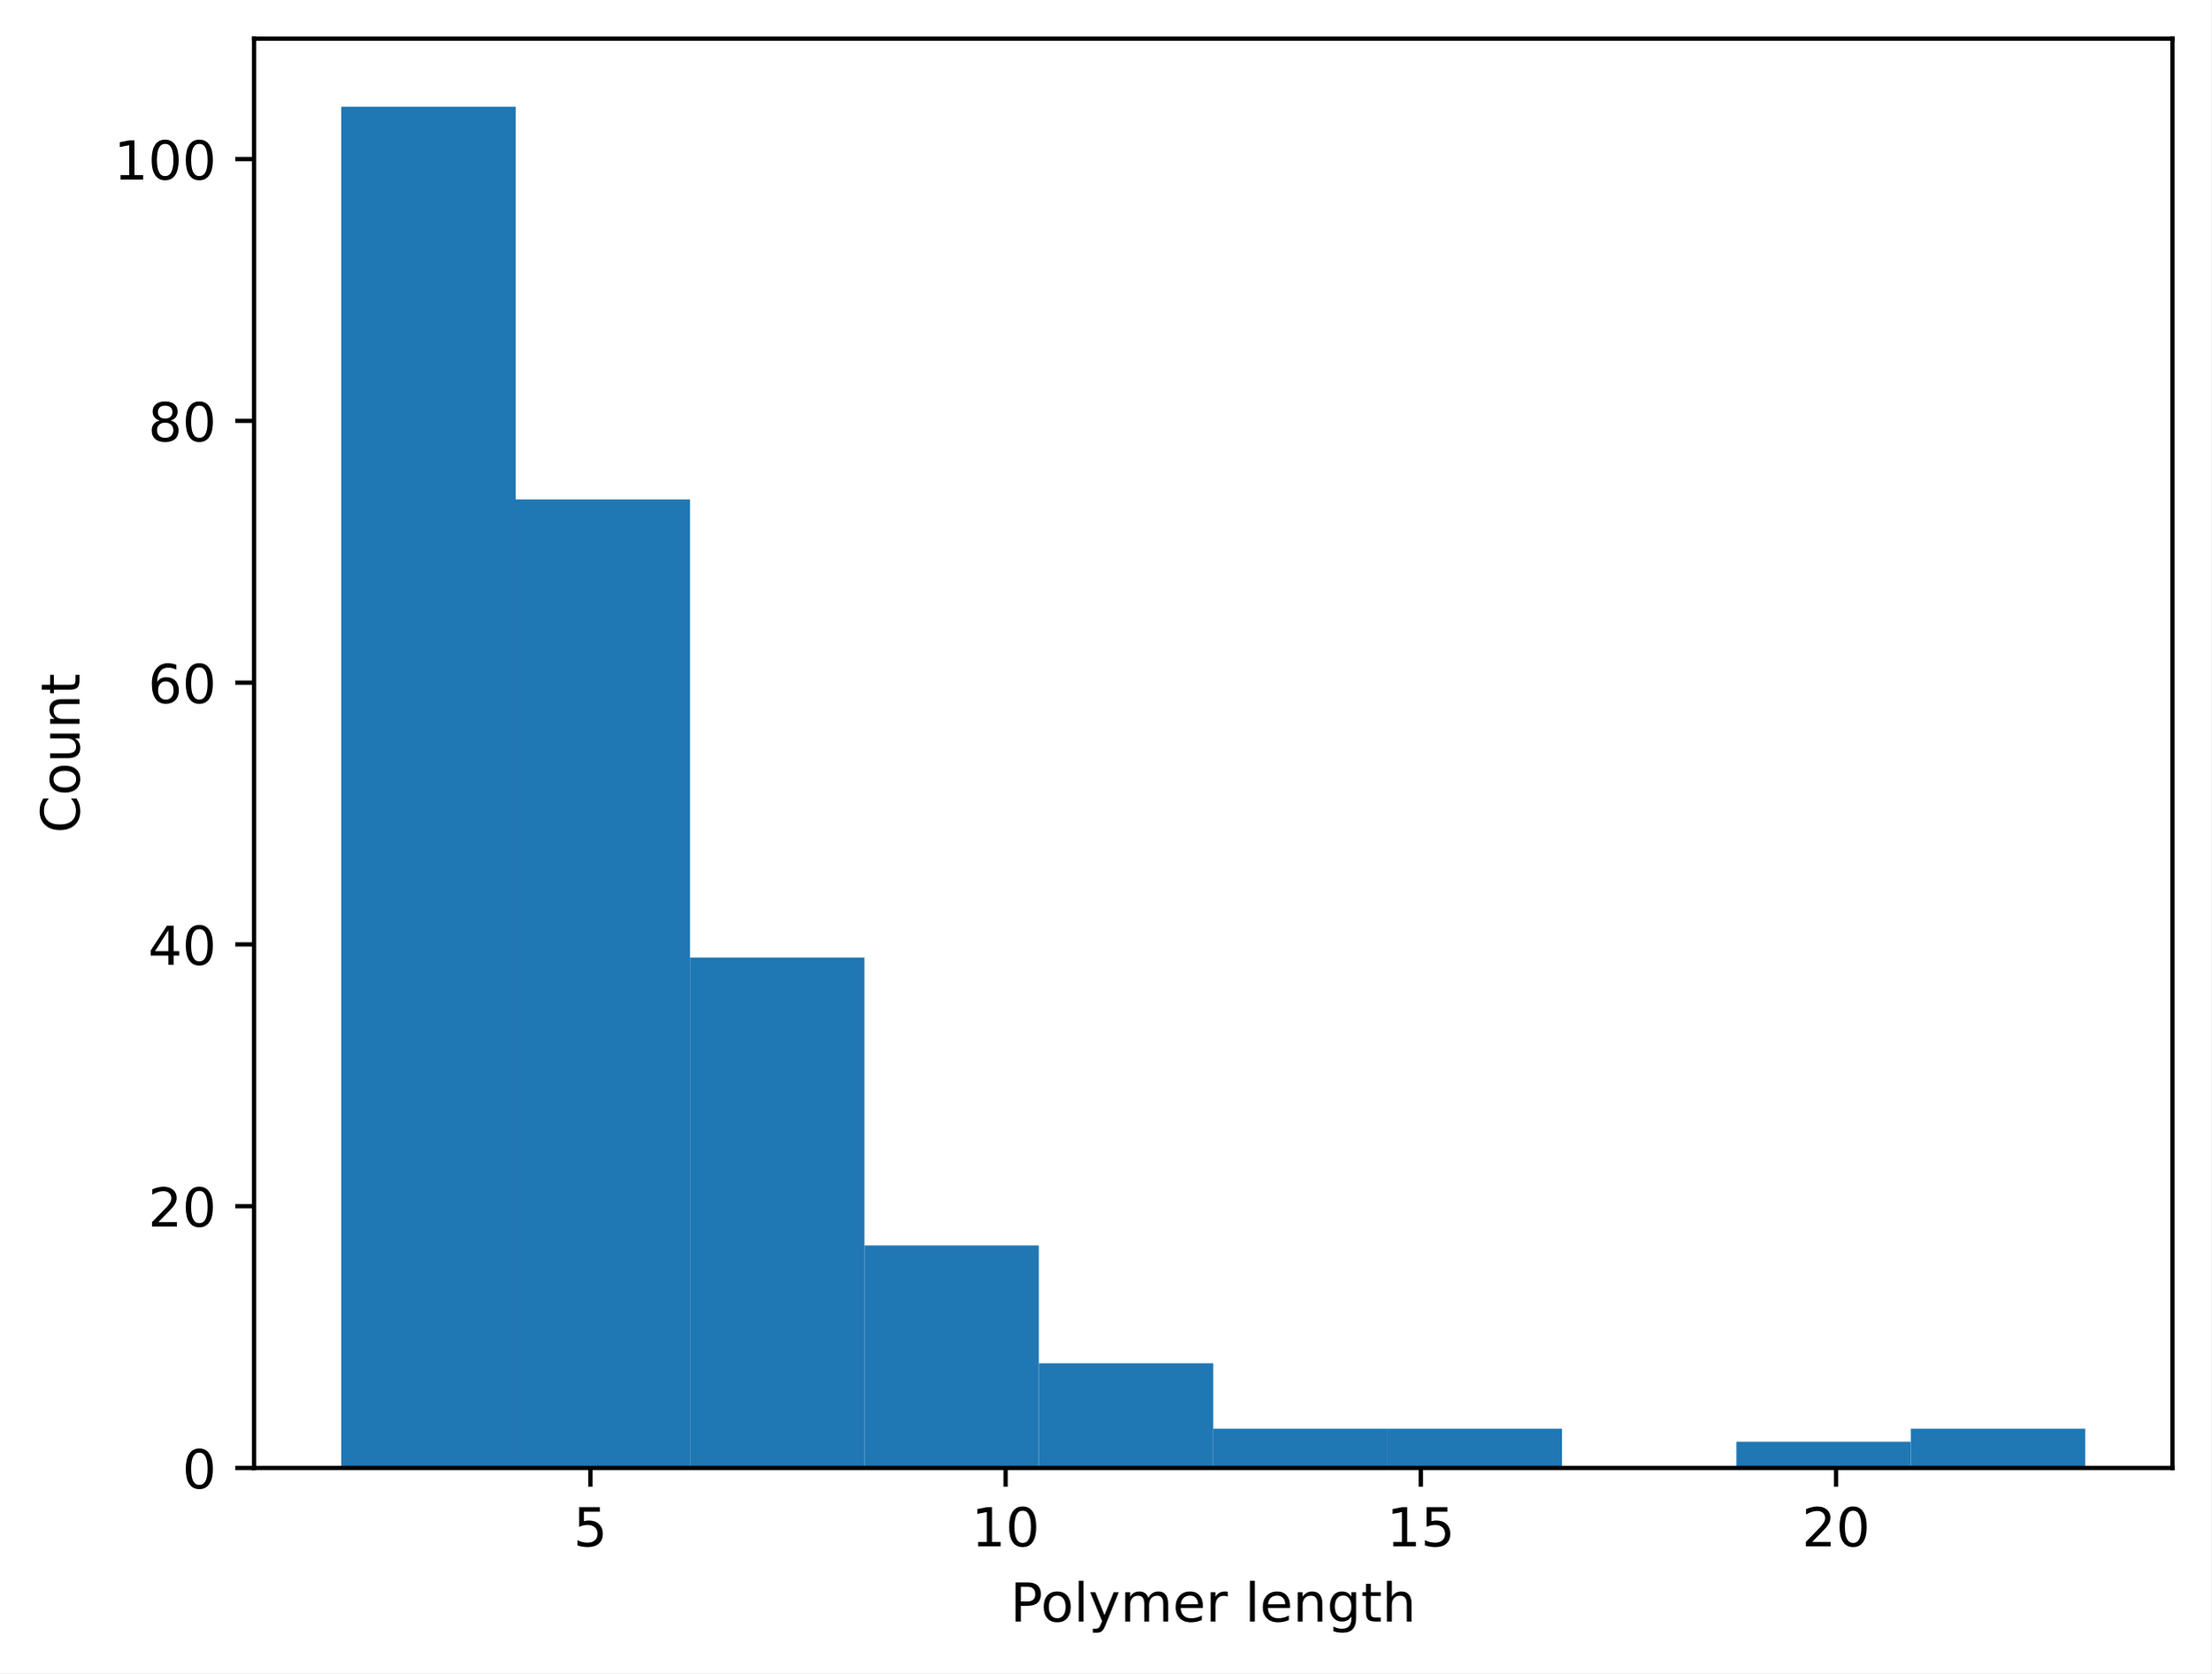
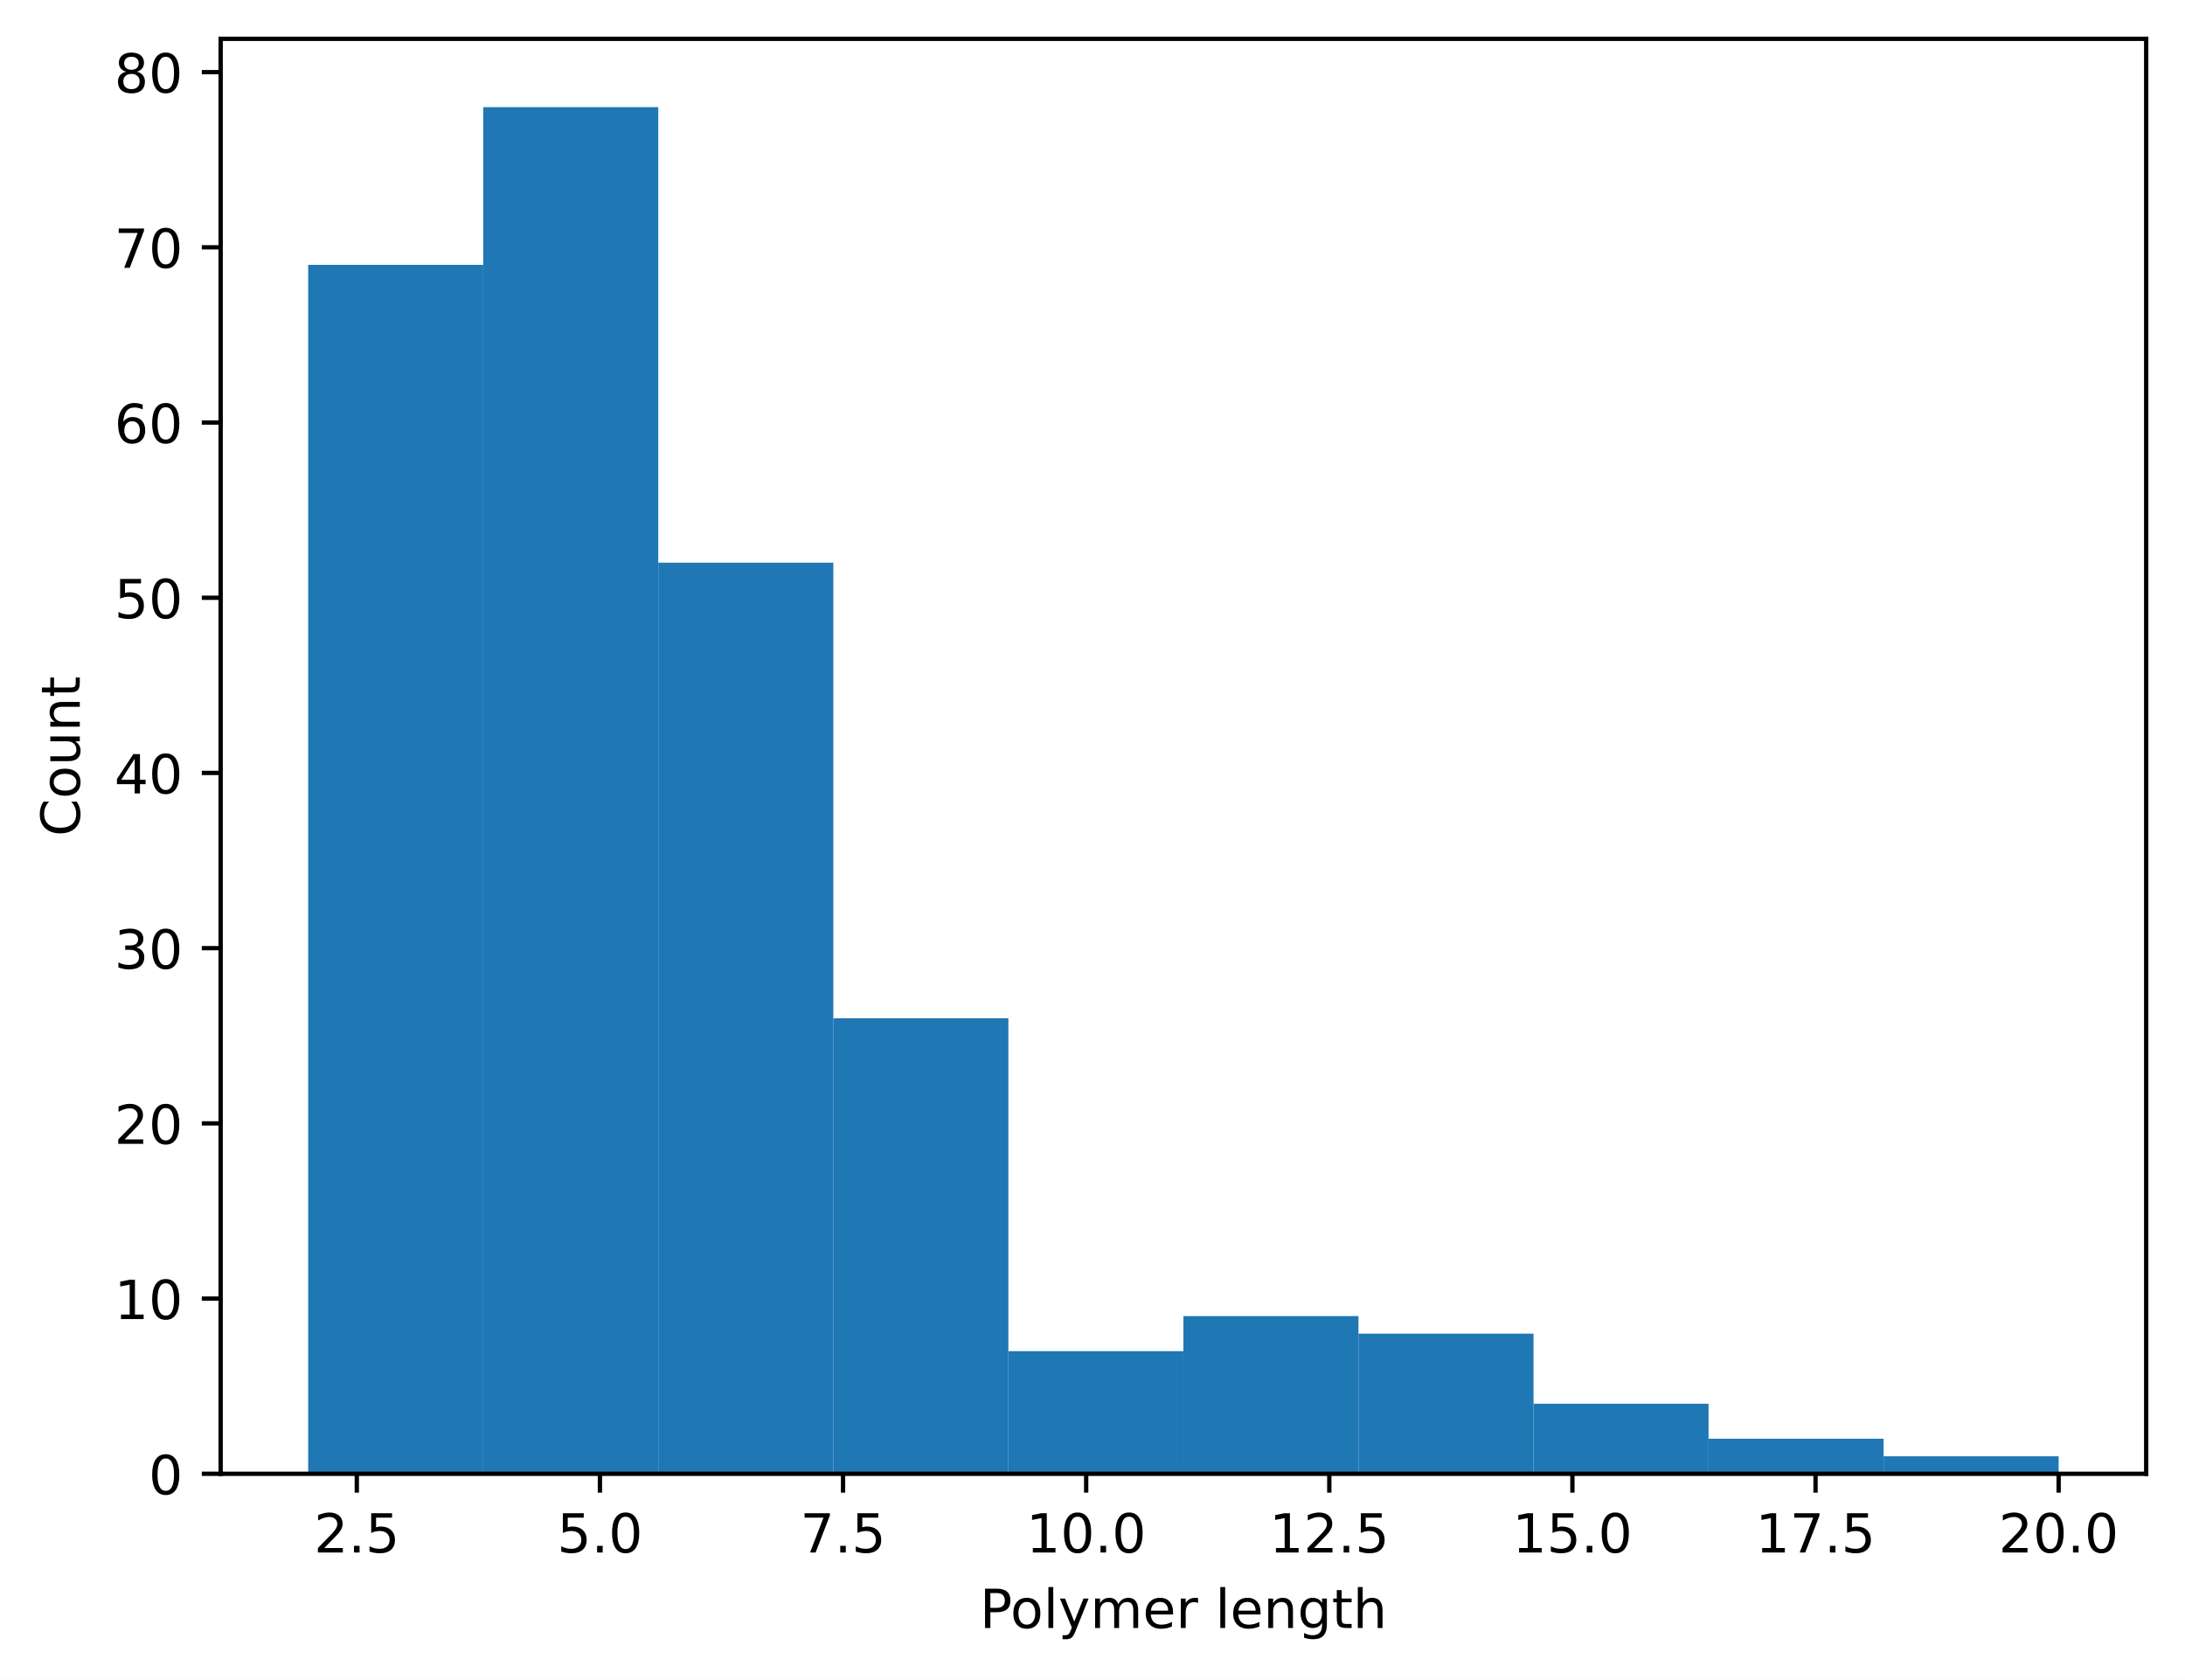
- <svg xmlns="http://www.w3.org/2000/svg" xmlns:xlink="http://www.w3.org/1999/xlink" width="411.608pt" height="311.513pt" viewBox="0 0 411.608 311.513" version="1.1">
+ <svg xmlns="http://www.w3.org/2000/svg" xmlns:xlink="http://www.w3.org/1999/xlink" width="405.245pt" height="311.513pt" viewBox="0 0 405.245 311.513" version="1.1">
  <defs>
    <style type="text/css">*{stroke-linejoin: round; stroke-linecap: butt}</style>
  </defs>
  <g id="figure_1">
    <g id="patch_1">
-       <path d="M 0 311.513  L 411.608 311.513  L 411.608 0  L 0 0  z " style="fill: #ffffff" />
+       <path d="M 0 311.513  L 405.245 311.513  L 405.245 0  L 0 0  z " style="fill: #ffffff" />
    </g>
    <g id="axes_1">
      <g id="patch_2">
-         <path d="M 47.288 273.312  L 404.408 273.312  L 404.408 7.2  L 47.288 7.2  z " style="fill: #ffffff" />
+         <path d="M 40.925 273.312  L 398.045 273.312  L 398.045 7.2  L 40.925 7.2  z " style="fill: #ffffff" />
      </g>
      <g id="patch_3">
-         <path d="M 63.52 273.312  L 95.986 273.312  L 95.986 19.872  L 63.52 19.872  z " clip-path="url(#pd0de6163a7)" style="fill: #1f77b4" />
+         <path d="M 57.158 273.312  L 89.623 273.312  L 89.623 49.115  L 57.158 49.115  z " clip-path="url(#p322a08e1d0)" style="fill: #1f77b4" />
      </g>
      <g id="patch_4">
-         <path d="M 95.986 273.312  L 128.451 273.312  L 128.451 92.98  L 95.986 92.98  z " clip-path="url(#pd0de6163a7)" style="fill: #1f77b4" />
+         <path d="M 89.623 273.312  L 122.089 273.312  L 122.089 19.872  L 89.623 19.872  z " clip-path="url(#p322a08e1d0)" style="fill: #1f77b4" />
      </g>
      <g id="patch_5">
-         <path d="M 128.451 273.312  L 160.917 273.312  L 160.917 178.272  L 128.451 178.272  z " clip-path="url(#pd0de6163a7)" style="fill: #1f77b4" />
+         <path d="M 122.089 273.312  L 154.554 273.312  L 154.554 104.352  L 122.089 104.352  z " clip-path="url(#p322a08e1d0)" style="fill: #1f77b4" />
      </g>
      <g id="patch_6">
-         <path d="M 160.917 273.312  L 193.382 273.312  L 193.382 231.884  L 160.917 231.884  z " clip-path="url(#pd0de6163a7)" style="fill: #1f77b4" />
+         <path d="M 154.554 273.312  L 187.02 273.312  L 187.02 188.832  L 154.554 188.832  z " clip-path="url(#p322a08e1d0)" style="fill: #1f77b4" />
      </g>
      <g id="patch_7">
-         <path d="M 193.382 273.312  L 225.847 273.312  L 225.847 253.817  L 193.382 253.817  z " clip-path="url(#pd0de6163a7)" style="fill: #1f77b4" />
+         <path d="M 187.02 273.312  L 219.485 273.312  L 219.485 250.567  L 187.02 250.567  z " clip-path="url(#p322a08e1d0)" style="fill: #1f77b4" />
      </g>
      <g id="patch_8">
-         <path d="M 225.847 273.312  L 258.313 273.312  L 258.313 266.001  L 225.847 266.001  z " clip-path="url(#pd0de6163a7)" style="fill: #1f77b4" />
+         <path d="M 219.485 273.312  L 251.95 273.312  L 251.95 244.069  L 219.485 244.069  z " clip-path="url(#p322a08e1d0)" style="fill: #1f77b4" />
      </g>
      <g id="patch_9">
-         <path d="M 258.313 273.312  L 290.778 273.312  L 290.778 266.001  L 258.313 266.001  z " clip-path="url(#pd0de6163a7)" style="fill: #1f77b4" />
+         <path d="M 251.95 273.312  L 284.416 273.312  L 284.416 247.318  L 251.95 247.318  z " clip-path="url(#p322a08e1d0)" style="fill: #1f77b4" />
      </g>
      <g id="patch_10">
-         <path d="M 290.778 273.312  L 323.244 273.312  L 323.244 273.312  L 290.778 273.312  z " clip-path="url(#pd0de6163a7)" style="fill: #1f77b4" />
+         <path d="M 284.416 273.312  L 316.881 273.312  L 316.881 260.315  L 284.416 260.315  z " clip-path="url(#p322a08e1d0)" style="fill: #1f77b4" />
      </g>
      <g id="patch_11">
-         <path d="M 323.244 273.312  L 355.709 273.312  L 355.709 268.438  L 323.244 268.438  z " clip-path="url(#pd0de6163a7)" style="fill: #1f77b4" />
+         <path d="M 316.881 273.312  L 349.347 273.312  L 349.347 266.814  L 316.881 266.814  z " clip-path="url(#p322a08e1d0)" style="fill: #1f77b4" />
      </g>
      <g id="patch_12">
-         <path d="M 355.709 273.312  L 388.175 273.312  L 388.175 266.001  L 355.709 266.001  z " clip-path="url(#pd0de6163a7)" style="fill: #1f77b4" />
+         <path d="M 349.347 273.312  L 381.812 273.312  L 381.812 270.063  L 349.347 270.063  z " clip-path="url(#p322a08e1d0)" style="fill: #1f77b4" />
      </g>
      <g id="matplotlib.axis_1">
        <g id="xtick_1">
          <g id="line2d_1">
            <defs>
-               <path id="mf363bdfda1" d="M 0 0  L 0 3.5  " style="stroke: #000000; stroke-width: 0.8" />
+               <path id="mced9e0d454" d="M 0 0  L 0 3.5  " style="stroke: #000000; stroke-width: 0.8" />
            </defs>
            <g>
-               <use xlink:href="#mf363bdfda1" x="109.899" y="273.312" style="stroke: #000000; stroke-width: 0.8" />
+               <use xlink:href="#mced9e0d454" x="66.176" y="273.312" style="stroke: #000000; stroke-width: 0.8" />
            </g>
          </g>
          <g id="text_1">
-             <g transform="translate(106.7182 287.9097) scale(0.1 -0.1)">
-               <defs>
+             <g transform="translate(58.22435 287.9097) scale(0.1 -0.1)">
+               <defs>
+                 <path id="DejaVuSans-15" d="M 1228 531  L 3431 531  L 3431 0  L 469 0  L 469 531  Q 828 903 1448 1529  Q 2069 2156 2228 2338  Q 2531 2678 2651 2914  Q 2772 3150 2772 3378  Q 2772 3750 2511 3984  Q 2250 4219 1831 4219  Q 1534 4219 1204 4116  Q 875 4013 500 3803  L 500 4441  Q 881 4594 1212 4672  Q 1544 4750 1819 4750  Q 2544 4750 2975 4387  Q 3406 4025 3406 3419  Q 3406 3131 3298 2873  Q 3191 2616 2906 2266  Q 2828 2175 2409 1742  Q 1991 1309 1228 531  z " transform="scale(0.015625)" />
+                 <path id="DejaVuSans-11" d="M 684 794  L 1344 794  L 1344 0  L 684 0  L 684 794  z " transform="scale(0.015625)" />
                <path id="DejaVuSans-18" d="M 691 4666  L 3169 4666  L 3169 4134  L 1269 4134  L 1269 2991  Q 1406 3038 1543 3061  Q 1681 3084 1819 3084  Q 2600 3084 3056 2656  Q 3513 2228 3513 1497  Q 3513 744 3044 326  Q 2575 -91 1722 -91  Q 1428 -91 1123 -41  Q 819 9 494 109  L 494 744  Q 775 591 1075 516  Q 1375 441 1709 441  Q 2250 441 2565 725  Q 2881 1009 2881 1497  Q 2881 1984 2565 2268  Q 2250 2553 1709 2553  Q 1456 2553 1204 2497  Q 953 2441 691 2322  L 691 4666  z " transform="scale(0.015625)" />
              </defs>
-               <use xlink:href="#DejaVuSans-18" />
+               <use xlink:href="#DejaVuSans-15" />
+               <use xlink:href="#DejaVuSans-11" transform="translate(63.625 0)" />
+               <use xlink:href="#DejaVuSans-18" transform="translate(95.40625 0)" />
            </g>
          </g>
        </g>
        <g id="xtick_2">
          <g id="line2d_2">
            <g>
-               <use xlink:href="#mf363bdfda1" x="187.198" y="273.312" style="stroke: #000000; stroke-width: 0.8" />
+               <use xlink:href="#mced9e0d454" x="111.267" y="273.312" style="stroke: #000000; stroke-width: 0.8" />
            </g>
          </g>
          <g id="text_2">
-             <g transform="translate(180.8356 287.9097) scale(0.1 -0.1)">
-               <defs>
-                 <path id="DejaVuSans-14" d="M 794 531  L 1825 531  L 1825 4091  L 703 3866  L 703 4441  L 1819 4666  L 2450 4666  L 2450 531  L 3481 531  L 3481 0  L 794 0  L 794 531  z " transform="scale(0.015625)" />
+             <g transform="translate(103.3153 287.9097) scale(0.1 -0.1)">
+               <defs>
                <path id="DejaVuSans-13" d="M 2034 4250  Q 1547 4250 1301 3770  Q 1056 3291 1056 2328  Q 1056 1369 1301 889  Q 1547 409 2034 409  Q 2525 409 2770 889  Q 3016 1369 3016 2328  Q 3016 3291 2770 3770  Q 2525 4250 2034 4250  z M 2034 4750  Q 2819 4750 3233 4129  Q 3647 3509 3647 2328  Q 3647 1150 3233 529  Q 2819 -91 2034 -91  Q 1250 -91 836 529  Q 422 1150 422 2328  Q 422 3509 836 4129  Q 1250 4750 2034 4750  z " transform="scale(0.015625)" />
              </defs>
-               <use xlink:href="#DejaVuSans-14" />
-               <use xlink:href="#DejaVuSans-13" transform="translate(63.625 0)" />
+               <use xlink:href="#DejaVuSans-18" />
+               <use xlink:href="#DejaVuSans-11" transform="translate(63.625 0)" />
+               <use xlink:href="#DejaVuSans-13" transform="translate(95.40625 0)" />
            </g>
          </g>
        </g>
        <g id="xtick_3">
          <g id="line2d_3">
            <g>
-               <use xlink:href="#mf363bdfda1" x="264.497" y="273.312" style="stroke: #000000; stroke-width: 0.8" />
+               <use xlink:href="#mced9e0d454" x="156.358" y="273.312" style="stroke: #000000; stroke-width: 0.8" />
            </g>
          </g>
          <g id="text_3">
-             <g transform="translate(258.1344 287.9097) scale(0.1 -0.1)">
-               <use xlink:href="#DejaVuSans-14" />
-               <use xlink:href="#DejaVuSans-18" transform="translate(63.625 0)" />
+             <g transform="translate(148.4062 287.9097) scale(0.1 -0.1)">
+               <defs>
+                 <path id="DejaVuSans-1a" d="M 525 4666  L 3525 4666  L 3525 4397  L 1831 0  L 1172 0  L 2766 4134  L 525 4134  L 525 4666  z " transform="scale(0.015625)" />
+               </defs>
+               <use xlink:href="#DejaVuSans-1a" />
+               <use xlink:href="#DejaVuSans-11" transform="translate(63.625 0)" />
+               <use xlink:href="#DejaVuSans-18" transform="translate(95.40625 0)" />
            </g>
          </g>
        </g>
        <g id="xtick_4">
          <g id="line2d_4">
            <g>
-               <use xlink:href="#mf363bdfda1" x="341.796" y="273.312" style="stroke: #000000; stroke-width: 0.8" />
+               <use xlink:href="#mced9e0d454" x="201.449" y="273.312" style="stroke: #000000; stroke-width: 0.8" />
            </g>
          </g>
          <g id="text_4">
-             <g transform="translate(335.4331 287.9097) scale(0.1 -0.1)">
-               <defs>
-                 <path id="DejaVuSans-15" d="M 1228 531  L 3431 531  L 3431 0  L 469 0  L 469 531  Q 828 903 1448 1529  Q 2069 2156 2228 2338  Q 2531 2678 2651 2914  Q 2772 3150 2772 3378  Q 2772 3750 2511 3984  Q 2250 4219 1831 4219  Q 1534 4219 1204 4116  Q 875 4013 500 3803  L 500 4441  Q 881 4594 1212 4672  Q 1544 4750 1819 4750  Q 2544 4750 2975 4387  Q 3406 4025 3406 3419  Q 3406 3131 3298 2873  Q 3191 2616 2906 2266  Q 2828 2175 2409 1742  Q 1991 1309 1228 531  z " transform="scale(0.015625)" />
-               </defs>
+             <g transform="translate(190.3158 287.9097) scale(0.1 -0.1)">
+               <defs>
+                 <path id="DejaVuSans-14" d="M 794 531  L 1825 531  L 1825 4091  L 703 3866  L 703 4441  L 1819 4666  L 2450 4666  L 2450 531  L 3481 531  L 3481 0  L 794 0  L 794 531  z " transform="scale(0.015625)" />
+               </defs>
+               <use xlink:href="#DejaVuSans-14" />
+               <use xlink:href="#DejaVuSans-13" transform="translate(63.625 0)" />
+               <use xlink:href="#DejaVuSans-11" transform="translate(127.25 0)" />
+               <use xlink:href="#DejaVuSans-13" transform="translate(159.0312 0)" />
+             </g>
+           </g>
+         </g>
+         <g id="xtick_5">
+           <g id="line2d_5">
+             <g>
+               <use xlink:href="#mced9e0d454" x="246.54" y="273.312" style="stroke: #000000; stroke-width: 0.8" />
+             </g>
+           </g>
+           <g id="text_5">
+             <g transform="translate(235.4067 287.9097) scale(0.1 -0.1)">
+               <use xlink:href="#DejaVuSans-14" />
+               <use xlink:href="#DejaVuSans-15" transform="translate(63.625 0)" />
+               <use xlink:href="#DejaVuSans-11" transform="translate(127.25 0)" />
+               <use xlink:href="#DejaVuSans-18" transform="translate(159.0312 0)" />
+             </g>
+           </g>
+         </g>
+         <g id="xtick_6">
+           <g id="line2d_6">
+             <g>
+               <use xlink:href="#mced9e0d454" x="291.63" y="273.312" style="stroke: #000000; stroke-width: 0.8" />
+             </g>
+           </g>
+           <g id="text_6">
+             <g transform="translate(280.4976 287.9097) scale(0.1 -0.1)">
+               <use xlink:href="#DejaVuSans-14" />
+               <use xlink:href="#DejaVuSans-18" transform="translate(63.625 0)" />
+               <use xlink:href="#DejaVuSans-11" transform="translate(127.25 0)" />
+               <use xlink:href="#DejaVuSans-13" transform="translate(159.0312 0)" />
+             </g>
+           </g>
+         </g>
+         <g id="xtick_7">
+           <g id="line2d_7">
+             <g>
+               <use xlink:href="#mced9e0d454" x="336.721" y="273.312" style="stroke: #000000; stroke-width: 0.8" />
+             </g>
+           </g>
+           <g id="text_7">
+             <g transform="translate(325.5886 287.9097) scale(0.1 -0.1)">
+               <use xlink:href="#DejaVuSans-14" />
+               <use xlink:href="#DejaVuSans-1a" transform="translate(63.625 0)" />
+               <use xlink:href="#DejaVuSans-11" transform="translate(127.25 0)" />
+               <use xlink:href="#DejaVuSans-18" transform="translate(159.0312 0)" />
+             </g>
+           </g>
+         </g>
+         <g id="xtick_8">
+           <g id="line2d_8">
+             <g>
+               <use xlink:href="#mced9e0d454" x="381.812" y="273.312" style="stroke: #000000; stroke-width: 0.8" />
+             </g>
+           </g>
+           <g id="text_8">
+             <g transform="translate(370.6795 287.9097) scale(0.1 -0.1)">
              <use xlink:href="#DejaVuSans-15" />
              <use xlink:href="#DejaVuSans-13" transform="translate(63.625 0)" />
-             </g>
-           </g>
-         </g>
-         <g id="text_5">
-           <g transform="translate(188.0741 301.9104) scale(0.1 -0.1)">
+               <use xlink:href="#DejaVuSans-11" transform="translate(127.25 0)" />
+               <use xlink:href="#DejaVuSans-13" transform="translate(159.0312 0)" />
+             </g>
+           </g>
+         </g>
+         <g id="text_9">
+           <g transform="translate(181.7116 301.9104) scale(0.1 -0.1)">
            <defs>
              <path id="DejaVuSans-33" d="M 1259 4147  L 1259 2394  L 2053 2394  Q 2494 2394 2734 2622  Q 2975 2850 2975 3272  Q 2975 3691 2734 3919  Q 2494 4147 2053 4147  L 1259 4147  z M 628 4666  L 2053 4666  Q 2838 4666 3239 4311  Q 3641 3956 3641 3272  Q 3641 2581 3239 2228  Q 2838 1875 2053 1875  L 1259 1875  L 1259 0  L 628 0  L 628 4666  z " transform="scale(0.015625)" />
              <path id="DejaVuSans-52" d="M 1959 3097  Q 1497 3097 1228 2736  Q 959 2375 959 1747  Q 959 1119 1226 758  Q 1494 397 1959 397  Q 2419 397 2687 759  Q 2956 1122 2956 1747  Q 2956 2369 2687 2733  Q 2419 3097 1959 3097  z M 1959 3584  Q 2709 3584 3137 3096  Q 3566 2609 3566 1747  Q 3566 888 3137 398  Q 2709 -91 1959 -91  Q 1206 -91 779 398  Q 353 888 353 1747  Q 353 2609 779 3096  Q 1206 3584 1959 3584  z " transform="scale(0.015625)" />
              <path id="DejaVuSans-4f" d="M 603 4863  L 1178 4863  L 1178 0  L 603 0  L 603 4863  z " transform="scale(0.015625)" />
              <path id="DejaVuSans-5c" d="M 2059 -325  Q 1816 -950 1584 -1140  Q 1353 -1331 966 -1331  L 506 -1331  L 506 -850  L 844 -850  Q 1081 -850 1212 -737  Q 1344 -625 1503 -206  L 1606 56  L 191 3500  L 800 3500  L 1894 763  L 2988 3500  L 3597 3500  L 2059 -325  z " transform="scale(0.015625)" />
              <path id="DejaVuSans-50" d="M 3328 2828  Q 3544 3216 3844 3400  Q 4144 3584 4550 3584  Q 5097 3584 5394 3201  Q 5691 2819 5691 2113  L 5691 0  L 5113 0  L 5113 2094  Q 5113 2597 4934 2840  Q 4756 3084 4391 3084  Q 3944 3084 3684 2787  Q 3425 2491 3425 1978  L 3425 0  L 2847 0  L 2847 2094  Q 2847 2600 2669 2842  Q 2491 3084 2119 3084  Q 1678 3084 1418 2786  Q 1159 2488 1159 1978  L 1159 0  L 581 0  L 581 3500  L 1159 3500  L 1159 2956  Q 1356 3278 1631 3431  Q 1906 3584 2284 3584  Q 2666 3584 2933 3390  Q 3200 3197 3328 2828  z " transform="scale(0.015625)" />
              <path id="DejaVuSans-48" d="M 3597 1894  L 3597 1613  L 953 1613  Q 991 1019 1311 708  Q 1631 397 2203 397  Q 2534 397 2845 478  Q 3156 559 3463 722  L 3463 178  Q 3153 47 2828 -22  Q 2503 -91 2169 -91  Q 1331 -91 842 396  Q 353 884 353 1716  Q 353 2575 817 3079  Q 1281 3584 2069 3584  Q 2775 3584 3186 3129  Q 3597 2675 3597 1894  z M 3022 2063  Q 3016 2534 2758 2815  Q 2500 3097 2075 3097  Q 1594 3097 1305 2825  Q 1016 2553 972 2059  L 3022 2063  z " transform="scale(0.015625)" />
              <path id="DejaVuSans-55" d="M 2631 2963  Q 2534 3019 2420 3045  Q 2306 3072 2169 3072  Q 1681 3072 1420 2755  Q 1159 2438 1159 1844  L 1159 0  L 581 0  L 581 3500  L 1159 3500  L 1159 2956  Q 1341 3275 1631 3429  Q 1922 3584 2338 3584  Q 2397 3584 2469 3576  Q 2541 3569 2628 3553  L 2631 2963  z " transform="scale(0.015625)" />
              <path id="DejaVuSans-3" transform="scale(0.015625)" />
              <path id="DejaVuSans-51" d="M 3513 2113  L 3513 0  L 2938 0  L 2938 2094  Q 2938 2591 2744 2837  Q 2550 3084 2163 3084  Q 1697 3084 1428 2787  Q 1159 2491 1159 1978  L 1159 0  L 581 0  L 581 3500  L 1159 3500  L 1159 2956  Q 1366 3272 1645 3428  Q 1925 3584 2291 3584  Q 2894 3584 3203 3211  Q 3513 2838 3513 2113  z " transform="scale(0.015625)" />
              <path id="DejaVuSans-4a" d="M 2906 1791  Q 2906 2416 2648 2759  Q 2391 3103 1925 3103  Q 1463 3103 1205 2759  Q 947 2416 947 1791  Q 947 1169 1205 825  Q 1463 481 1925 481  Q 2391 481 2648 825  Q 2906 1169 2906 1791  z M 3481 434  Q 3481 -459 3084 -895  Q 2688 -1331 1869 -1331  Q 1566 -1331 1297 -1286  Q 1028 -1241 775 -1147  L 775 -588  Q 1028 -725 1275 -790  Q 1522 -856 1778 -856  Q 2344 -856 2625 -561  Q 2906 -266 2906 331  L 2906 616  Q 2728 306 2450 153  Q 2172 0 1784 0  Q 1141 0 747 490  Q 353 981 353 1791  Q 353 2603 747 3093  Q 1141 3584 1784 3584  Q 2172 3584 2450 3431  Q 2728 3278 2906 2969  L 2906 3500  L 3481 3500  L 3481 434  z " transform="scale(0.015625)" />
              <path id="DejaVuSans-57" d="M 1172 4494  L 1172 3500  L 2356 3500  L 2356 3053  L 1172 3053  L 1172 1153  Q 1172 725 1289 603  Q 1406 481 1766 481  L 2356 481  L 2356 0  L 1766 0  Q 1100 0 847 248  Q 594 497 594 1153  L 594 3053  L 172 3053  L 172 3500  L 594 3500  L 594 4494  L 1172 4494  z " transform="scale(0.015625)" />
              <path id="DejaVuSans-4b" d="M 3513 2113  L 3513 0  L 2938 0  L 2938 2094  Q 2938 2591 2744 2837  Q 2550 3084 2163 3084  Q 1697 3084 1428 2787  Q 1159 2491 1159 1978  L 1159 0  L 581 0  L 581 4863  L 1159 4863  L 1159 2956  Q 1366 3272 1645 3428  Q 1925 3584 2291 3584  Q 2894 3584 3203 3211  Q 3513 2838 3513 2113  z " transform="scale(0.015625)" />
            </defs>
            <use xlink:href="#DejaVuSans-33" />
            <use xlink:href="#DejaVuSans-52" transform="translate(56.73438 0)" />
            <use xlink:href="#DejaVuSans-4f" transform="translate(117.9219 0)" />
            <use xlink:href="#DejaVuSans-5c" transform="translate(145.7031 0)" />
            <use xlink:href="#DejaVuSans-50" transform="translate(204.8906 0)" />
            <use xlink:href="#DejaVuSans-48" transform="translate(302.2969 0)" />
            <use xlink:href="#DejaVuSans-55" transform="translate(363.8281 0)" />
            <use xlink:href="#DejaVuSans-3" transform="translate(404.9375 0)" />
            <use xlink:href="#DejaVuSans-4f" transform="translate(436.7188 0)" />
            <use xlink:href="#DejaVuSans-48" transform="translate(464.5 0)" />
            <use xlink:href="#DejaVuSans-51" transform="translate(526.0312 0)" />
            <use xlink:href="#DejaVuSans-4a" transform="translate(589.4062 0)" />
            <use xlink:href="#DejaVuSans-57" transform="translate(652.8906 0)" />
            <use xlink:href="#DejaVuSans-4b" transform="translate(692.0938 0)" />
          </g>
        </g>
      </g>
      <g id="matplotlib.axis_2">
        <g id="ytick_1">
-           <g id="line2d_5">
+           <g id="line2d_9">
            <defs>
-               <path id="m5f804d0e6e" d="M 0 0  L -3.5 0  " style="stroke: #000000; stroke-width: 0.8" />
+               <path id="ma0859a9fe0" d="M 0 0  L -3.5 0  " style="stroke: #000000; stroke-width: 0.8" />
            </defs>
            <g>
-               <use xlink:href="#m5f804d0e6e" x="47.288" y="273.312" style="stroke: #000000; stroke-width: 0.8" />
-             </g>
-           </g>
-           <g id="text_6">
-             <g transform="translate(33.925 277.1108) scale(0.1 -0.1)">
+               <use xlink:href="#ma0859a9fe0" x="40.925" y="273.312" style="stroke: #000000; stroke-width: 0.8" />
+             </g>
+           </g>
+           <g id="text_10">
+             <g transform="translate(27.5625 277.1108) scale(0.1 -0.1)">
              <use xlink:href="#DejaVuSans-13" />
            </g>
          </g>
        </g>
        <g id="ytick_2">
-           <g id="line2d_6">
-             <g>
-               <use xlink:href="#m5f804d0e6e" x="47.288" y="224.574" style="stroke: #000000; stroke-width: 0.8" />
-             </g>
-           </g>
-           <g id="text_7">
-             <g transform="translate(27.5625 228.3724) scale(0.1 -0.1)">
+           <g id="line2d_10">
+             <g>
+               <use xlink:href="#ma0859a9fe0" x="40.925" y="240.82" style="stroke: #000000; stroke-width: 0.8" />
+             </g>
+           </g>
+           <g id="text_11">
+             <g transform="translate(21.2 244.6185) scale(0.1 -0.1)">
+               <use xlink:href="#DejaVuSans-14" />
+               <use xlink:href="#DejaVuSans-13" transform="translate(63.625 0)" />
+             </g>
+           </g>
+         </g>
+         <g id="ytick_3">
+           <g id="line2d_11">
+             <g>
+               <use xlink:href="#ma0859a9fe0" x="40.925" y="208.327" style="stroke: #000000; stroke-width: 0.8" />
+             </g>
+           </g>
+           <g id="text_12">
+             <g transform="translate(21.2 212.1262) scale(0.1 -0.1)">
              <use xlink:href="#DejaVuSans-15" />
              <use xlink:href="#DejaVuSans-13" transform="translate(63.625 0)" />
            </g>
          </g>
        </g>
-         <g id="ytick_3">
-           <g id="line2d_7">
-             <g>
-               <use xlink:href="#m5f804d0e6e" x="47.288" y="175.835" style="stroke: #000000; stroke-width: 0.8" />
-             </g>
-           </g>
-           <g id="text_8">
-             <g transform="translate(27.5625 179.6339) scale(0.1 -0.1)">
+         <g id="ytick_4">
+           <g id="line2d_12">
+             <g>
+               <use xlink:href="#ma0859a9fe0" x="40.925" y="175.835" style="stroke: #000000; stroke-width: 0.8" />
+             </g>
+           </g>
+           <g id="text_13">
+             <g transform="translate(21.2 179.6339) scale(0.1 -0.1)">
+               <defs>
+                 <path id="DejaVuSans-16" d="M 2597 2516  Q 3050 2419 3304 2112  Q 3559 1806 3559 1356  Q 3559 666 3084 287  Q 2609 -91 1734 -91  Q 1441 -91 1130 -33  Q 819 25 488 141  L 488 750  Q 750 597 1062 519  Q 1375 441 1716 441  Q 2309 441 2620 675  Q 2931 909 2931 1356  Q 2931 1769 2642 2001  Q 2353 2234 1838 2234  L 1294 2234  L 1294 2753  L 1863 2753  Q 2328 2753 2575 2939  Q 2822 3125 2822 3475  Q 2822 3834 2567 4026  Q 2313 4219 1838 4219  Q 1578 4219 1281 4162  Q 984 4106 628 3988  L 628 4550  Q 988 4650 1302 4700  Q 1616 4750 1894 4750  Q 2613 4750 3031 4423  Q 3450 4097 3450 3541  Q 3450 3153 3228 2886  Q 3006 2619 2597 2516  z " transform="scale(0.015625)" />
+               </defs>
+               <use xlink:href="#DejaVuSans-16" />
+               <use xlink:href="#DejaVuSans-13" transform="translate(63.625 0)" />
+             </g>
+           </g>
+         </g>
+         <g id="ytick_5">
+           <g id="line2d_13">
+             <g>
+               <use xlink:href="#ma0859a9fe0" x="40.925" y="143.343" style="stroke: #000000; stroke-width: 0.8" />
+             </g>
+           </g>
+           <g id="text_14">
+             <g transform="translate(21.2 147.1416) scale(0.1 -0.1)">
              <defs>
                <path id="DejaVuSans-17" d="M 2419 4116  L 825 1625  L 2419 1625  L 2419 4116  z M 2253 4666  L 3047 4666  L 3047 1625  L 3713 1625  L 3713 1100  L 3047 1100  L 3047 0  L 2419 0  L 2419 1100  L 313 1100  L 313 1709  L 2253 4666  z " transform="scale(0.015625)" />
              </defs>
              <use xlink:href="#DejaVuSans-17" />
              <use xlink:href="#DejaVuSans-13" transform="translate(63.625 0)" />
            </g>
          </g>
        </g>
-         <g id="ytick_4">
-           <g id="line2d_8">
-             <g>
-               <use xlink:href="#m5f804d0e6e" x="47.288" y="127.097" style="stroke: #000000; stroke-width: 0.8" />
-             </g>
-           </g>
-           <g id="text_9">
-             <g transform="translate(27.5625 130.8954) scale(0.1 -0.1)">
+         <g id="ytick_6">
+           <g id="line2d_14">
+             <g>
+               <use xlink:href="#ma0859a9fe0" x="40.925" y="110.85" style="stroke: #000000; stroke-width: 0.8" />
+             </g>
+           </g>
+           <g id="text_15">
+             <g transform="translate(21.2 114.6493) scale(0.1 -0.1)">
+               <use xlink:href="#DejaVuSans-18" />
+               <use xlink:href="#DejaVuSans-13" transform="translate(63.625 0)" />
+             </g>
+           </g>
+         </g>
+         <g id="ytick_7">
+           <g id="line2d_15">
+             <g>
+               <use xlink:href="#ma0859a9fe0" x="40.925" y="78.358" style="stroke: #000000; stroke-width: 0.8" />
+             </g>
+           </g>
+           <g id="text_16">
+             <g transform="translate(21.2 82.15698) scale(0.1 -0.1)">
              <defs>
                <path id="DejaVuSans-19" d="M 2113 2584  Q 1688 2584 1439 2293  Q 1191 2003 1191 1497  Q 1191 994 1439 701  Q 1688 409 2113 409  Q 2538 409 2786 701  Q 3034 994 3034 1497  Q 3034 2003 2786 2293  Q 2538 2584 2113 2584  z M 3366 4563  L 3366 3988  Q 3128 4100 2886 4159  Q 2644 4219 2406 4219  Q 1781 4219 1451 3797  Q 1122 3375 1075 2522  Q 1259 2794 1537 2939  Q 1816 3084 2150 3084  Q 2853 3084 3261 2657  Q 3669 2231 3669 1497  Q 3669 778 3244 343  Q 2819 -91 2113 -91  Q 1303 -91 875 529  Q 447 1150 447 2328  Q 447 3434 972 4092  Q 1497 4750 2381 4750  Q 2619 4750 2861 4703  Q 3103 4656 3366 4563  z " transform="scale(0.015625)" />
              </defs>
              <use xlink:href="#DejaVuSans-19" />
              <use xlink:href="#DejaVuSans-13" transform="translate(63.625 0)" />
            </g>
          </g>
        </g>
-         <g id="ytick_5">
-           <g id="line2d_9">
-             <g>
-               <use xlink:href="#m5f804d0e6e" x="47.288" y="78.358" style="stroke: #000000; stroke-width: 0.8" />
-             </g>
-           </g>
-           <g id="text_10">
-             <g transform="translate(27.5625 82.15698) scale(0.1 -0.1)">
+         <g id="ytick_8">
+           <g id="line2d_16">
+             <g>
+               <use xlink:href="#ma0859a9fe0" x="40.925" y="45.866" style="stroke: #000000; stroke-width: 0.8" />
+             </g>
+           </g>
+           <g id="text_17">
+             <g transform="translate(21.2 49.66467) scale(0.1 -0.1)">
+               <use xlink:href="#DejaVuSans-1a" />
+               <use xlink:href="#DejaVuSans-13" transform="translate(63.625 0)" />
+             </g>
+           </g>
+         </g>
+         <g id="ytick_9">
+           <g id="line2d_17">
+             <g>
+               <use xlink:href="#ma0859a9fe0" x="40.925" y="13.374" style="stroke: #000000; stroke-width: 0.8" />
+             </g>
+           </g>
+           <g id="text_18">
+             <g transform="translate(21.2 17.17237) scale(0.1 -0.1)">
              <defs>
                <path id="DejaVuSans-1b" d="M 2034 2216  Q 1584 2216 1326 1975  Q 1069 1734 1069 1313  Q 1069 891 1326 650  Q 1584 409 2034 409  Q 2484 409 2743 651  Q 3003 894 3003 1313  Q 3003 1734 2745 1975  Q 2488 2216 2034 2216  z M 1403 2484  Q 997 2584 770 2862  Q 544 3141 544 3541  Q 544 4100 942 4425  Q 1341 4750 2034 4750  Q 2731 4750 3128 4425  Q 3525 4100 3525 3541  Q 3525 3141 3298 2862  Q 3072 2584 2669 2484  Q 3125 2378 3379 2068  Q 3634 1759 3634 1313  Q 3634 634 3220 271  Q 2806 -91 2034 -91  Q 1263 -91 848 271  Q 434 634 434 1313  Q 434 1759 690 2068  Q 947 2378 1403 2484  z M 1172 3481  Q 1172 3119 1398 2916  Q 1625 2713 2034 2713  Q 2441 2713 2670 2916  Q 2900 3119 2900 3481  Q 2900 3844 2670 4047  Q 2441 4250 2034 4250  Q 1625 4250 1398 4047  Q 1172 3844 1172 3481  z " transform="scale(0.015625)" />
              </defs>
              <use xlink:href="#DejaVuSans-1b" />
              <use xlink:href="#DejaVuSans-13" transform="translate(63.625 0)" />
            </g>
          </g>
        </g>
-         <g id="ytick_6">
-           <g id="line2d_10">
-             <g>
-               <use xlink:href="#m5f804d0e6e" x="47.288" y="29.62" style="stroke: #000000; stroke-width: 0.8" />
-             </g>
-           </g>
-           <g id="text_11">
-             <g transform="translate(21.2 33.41852) scale(0.1 -0.1)">
-               <use xlink:href="#DejaVuSans-14" />
-               <use xlink:href="#DejaVuSans-13" transform="translate(63.625 0)" />
-               <use xlink:href="#DejaVuSans-13" transform="translate(127.25 0)" />
-             </g>
-           </g>
-         </g>
-         <g id="text_12">
+         <g id="text_19">
          <g transform="translate(14.79766 155.1044) rotate(-90) scale(0.1 -0.1)">
            <defs>
              <path id="DejaVuSans-26" d="M 4122 4306  L 4122 3641  Q 3803 3938 3442 4084  Q 3081 4231 2675 4231  Q 1875 4231 1450 3742  Q 1025 3253 1025 2328  Q 1025 1406 1450 917  Q 1875 428 2675 428  Q 3081 428 3442 575  Q 3803 722 4122 1019  L 4122 359  Q 3791 134 3420 21  Q 3050 -91 2638 -91  Q 1578 -91 968 557  Q 359 1206 359 2328  Q 359 3453 968 4101  Q 1578 4750 2638 4750  Q 3056 4750 3426 4639  Q 3797 4528 4122 4306  z " transform="scale(0.015625)" />
              <path id="DejaVuSans-58" d="M 544 1381  L 544 3500  L 1119 3500  L 1119 1403  Q 1119 906 1312 657  Q 1506 409 1894 409  Q 2359 409 2629 706  Q 2900 1003 2900 1516  L 2900 3500  L 3475 3500  L 3475 0  L 2900 0  L 2900 538  Q 2691 219 2414 64  Q 2138 -91 1772 -91  Q 1169 -91 856 284  Q 544 659 544 1381  z M 1991 3584  L 1991 3584  z " transform="scale(0.015625)" />
            </defs>
            <use xlink:href="#DejaVuSans-26" />
            <use xlink:href="#DejaVuSans-52" transform="translate(69.82812 0)" />
            <use xlink:href="#DejaVuSans-58" transform="translate(131.0156 0)" />
            <use xlink:href="#DejaVuSans-51" transform="translate(194.3906 0)" />
            <use xlink:href="#DejaVuSans-57" transform="translate(257.7656 0)" />
          </g>
        </g>
      </g>
      <g id="patch_13">
-         <path d="M 47.288 273.312  L 47.288 7.2  " style="fill: none; stroke: #000000; stroke-width: 0.8; stroke-linejoin: miter; stroke-linecap: square" />
+         <path d="M 40.925 273.312  L 40.925 7.2  " style="fill: none; stroke: #000000; stroke-width: 0.8; stroke-linejoin: miter; stroke-linecap: square" />
      </g>
      <g id="patch_14">
-         <path d="M 404.408 273.312  L 404.408 7.2  " style="fill: none; stroke: #000000; stroke-width: 0.8; stroke-linejoin: miter; stroke-linecap: square" />
+         <path d="M 398.045 273.312  L 398.045 7.2  " style="fill: none; stroke: #000000; stroke-width: 0.8; stroke-linejoin: miter; stroke-linecap: square" />
      </g>
      <g id="patch_15">
-         <path d="M 47.288 273.312  L 404.408 273.312  " style="fill: none; stroke: #000000; stroke-width: 0.8; stroke-linejoin: miter; stroke-linecap: square" />
+         <path d="M 40.925 273.312  L 398.045 273.312  " style="fill: none; stroke: #000000; stroke-width: 0.8; stroke-linejoin: miter; stroke-linecap: square" />
      </g>
      <g id="patch_16">
-         <path d="M 47.288 7.2  L 404.408 7.2  " style="fill: none; stroke: #000000; stroke-width: 0.8; stroke-linejoin: miter; stroke-linecap: square" />
+         <path d="M 40.925 7.2  L 398.045 7.2  " style="fill: none; stroke: #000000; stroke-width: 0.8; stroke-linejoin: miter; stroke-linecap: square" />
      </g>
    </g>
  </g>
  <defs>
-     <clipPath id="pd0de6163a7">
-       <rect x="47.288" y="7.2" width="357.12" height="266.112" />
+     <clipPath id="p322a08e1d0">
+       <rect x="40.925" y="7.2" width="357.12" height="266.112" />
    </clipPath>
  </defs>
</svg>
